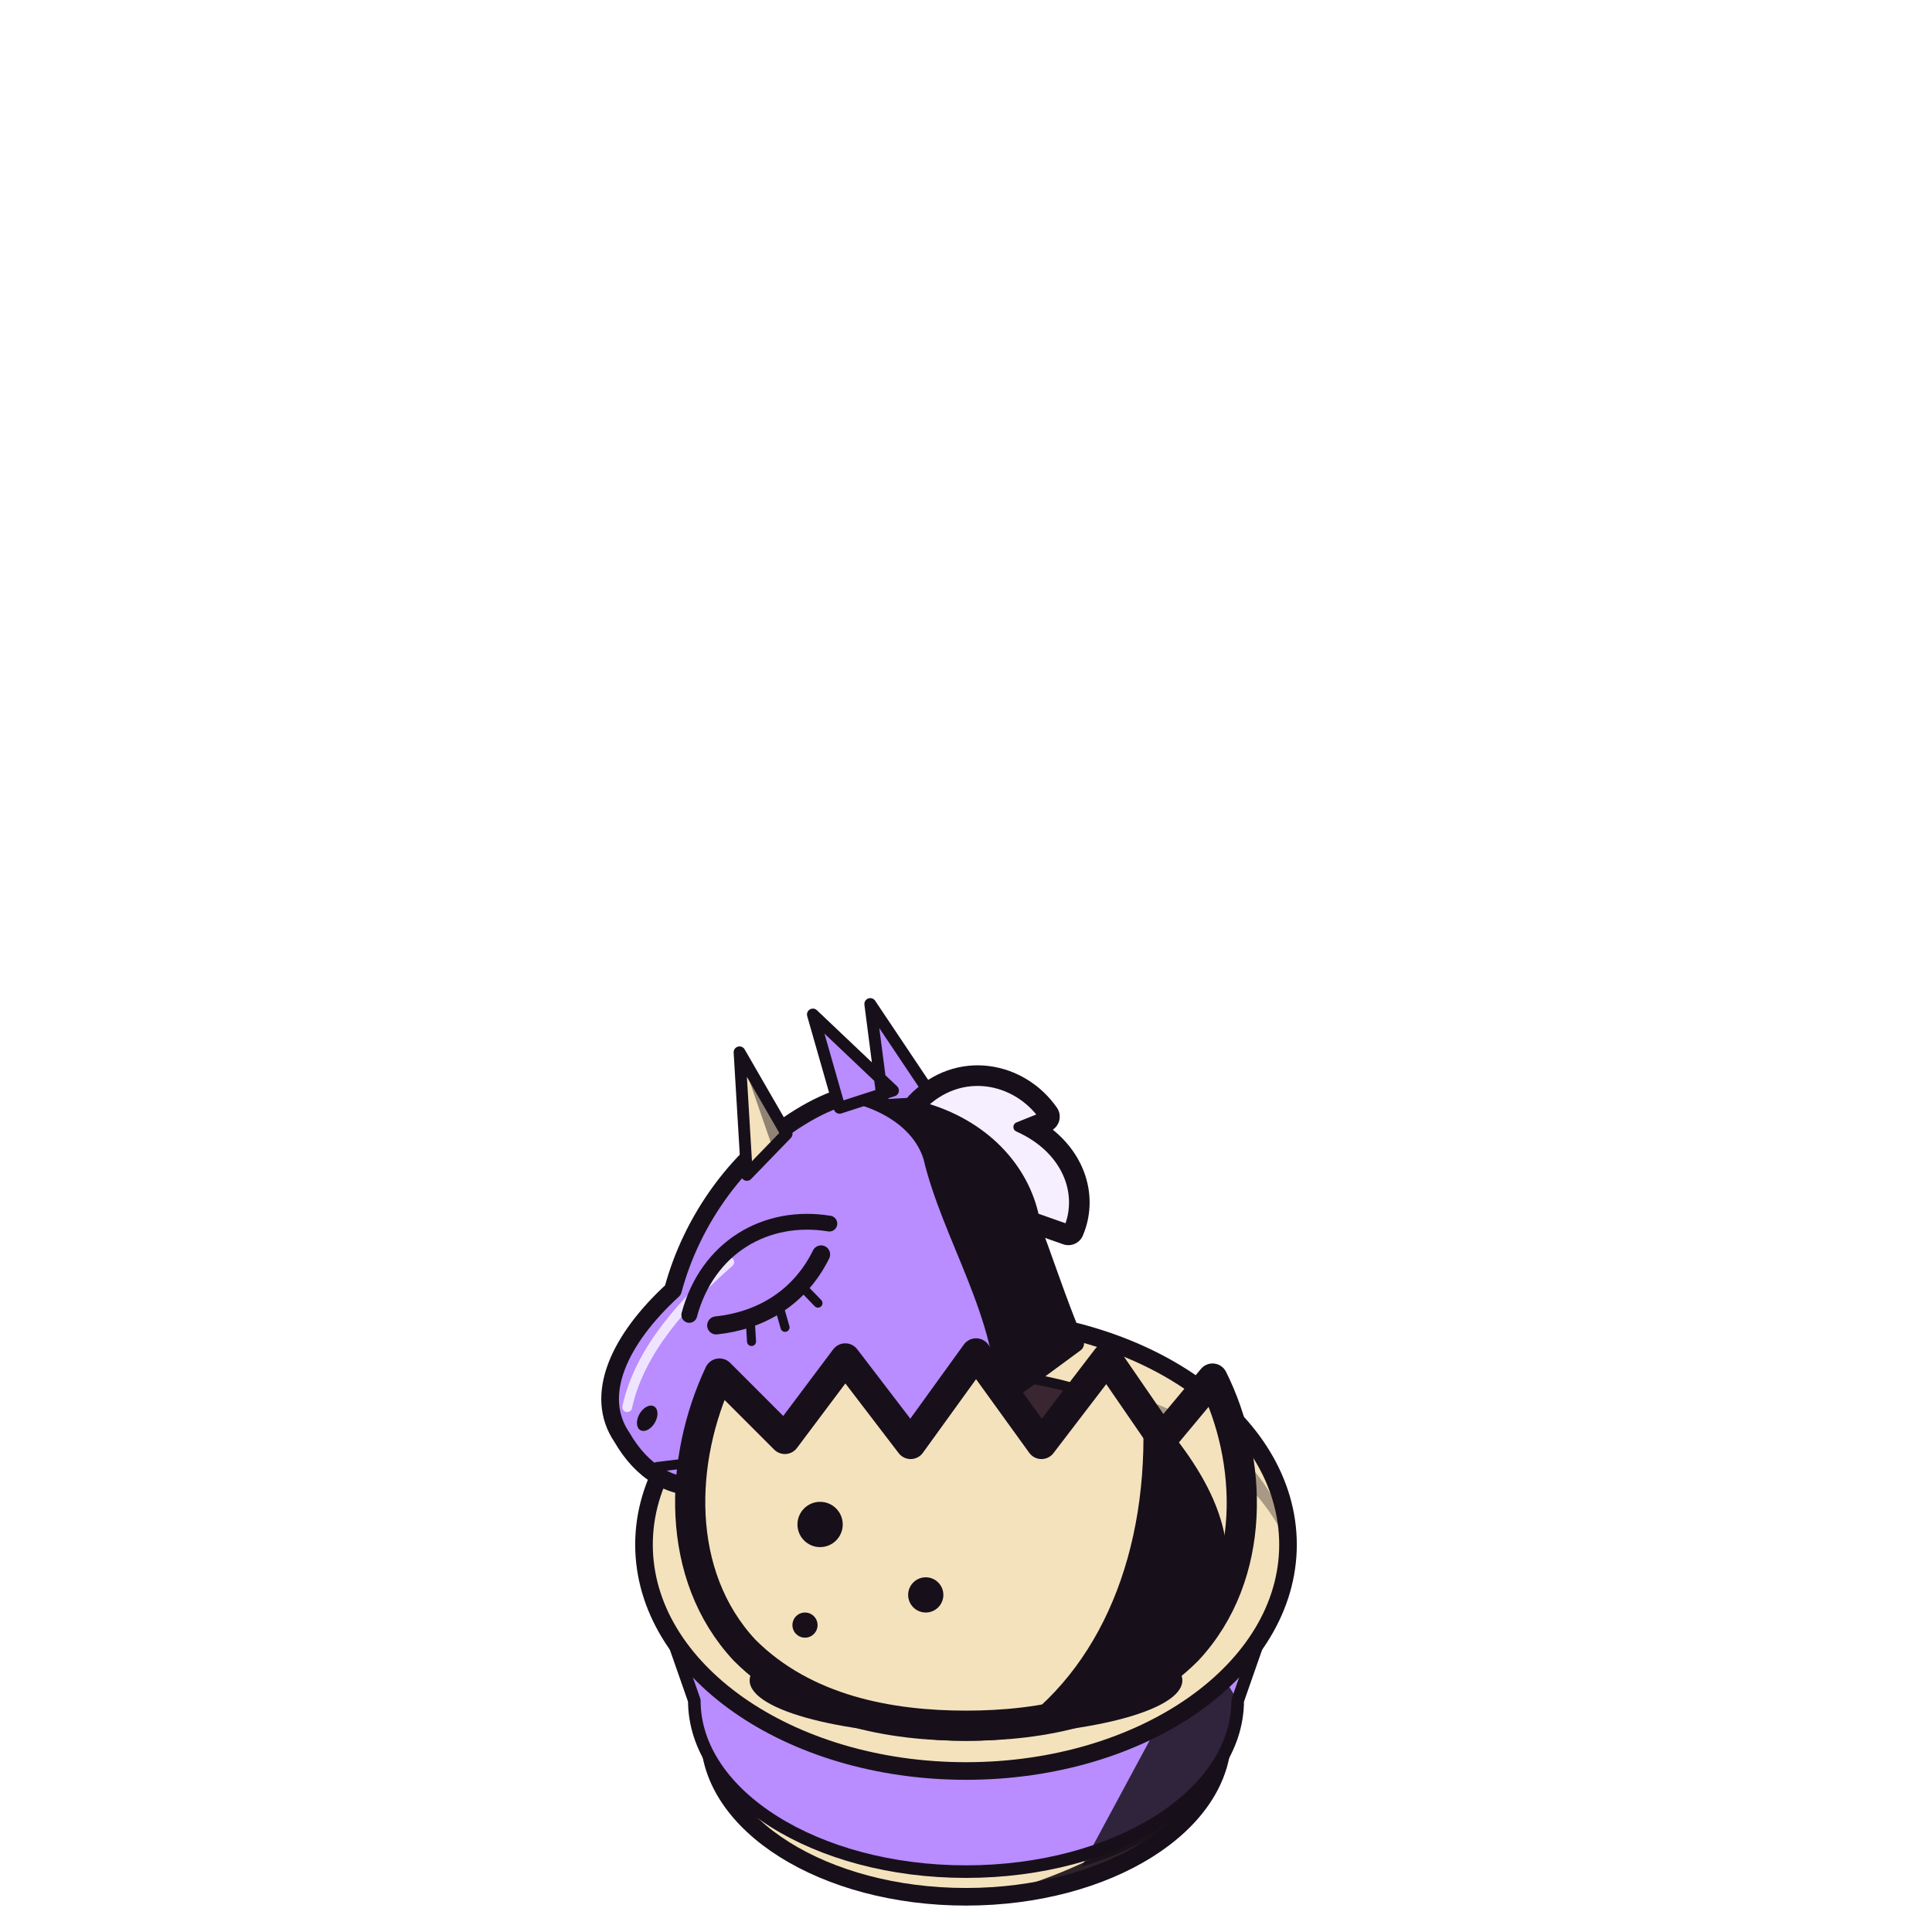
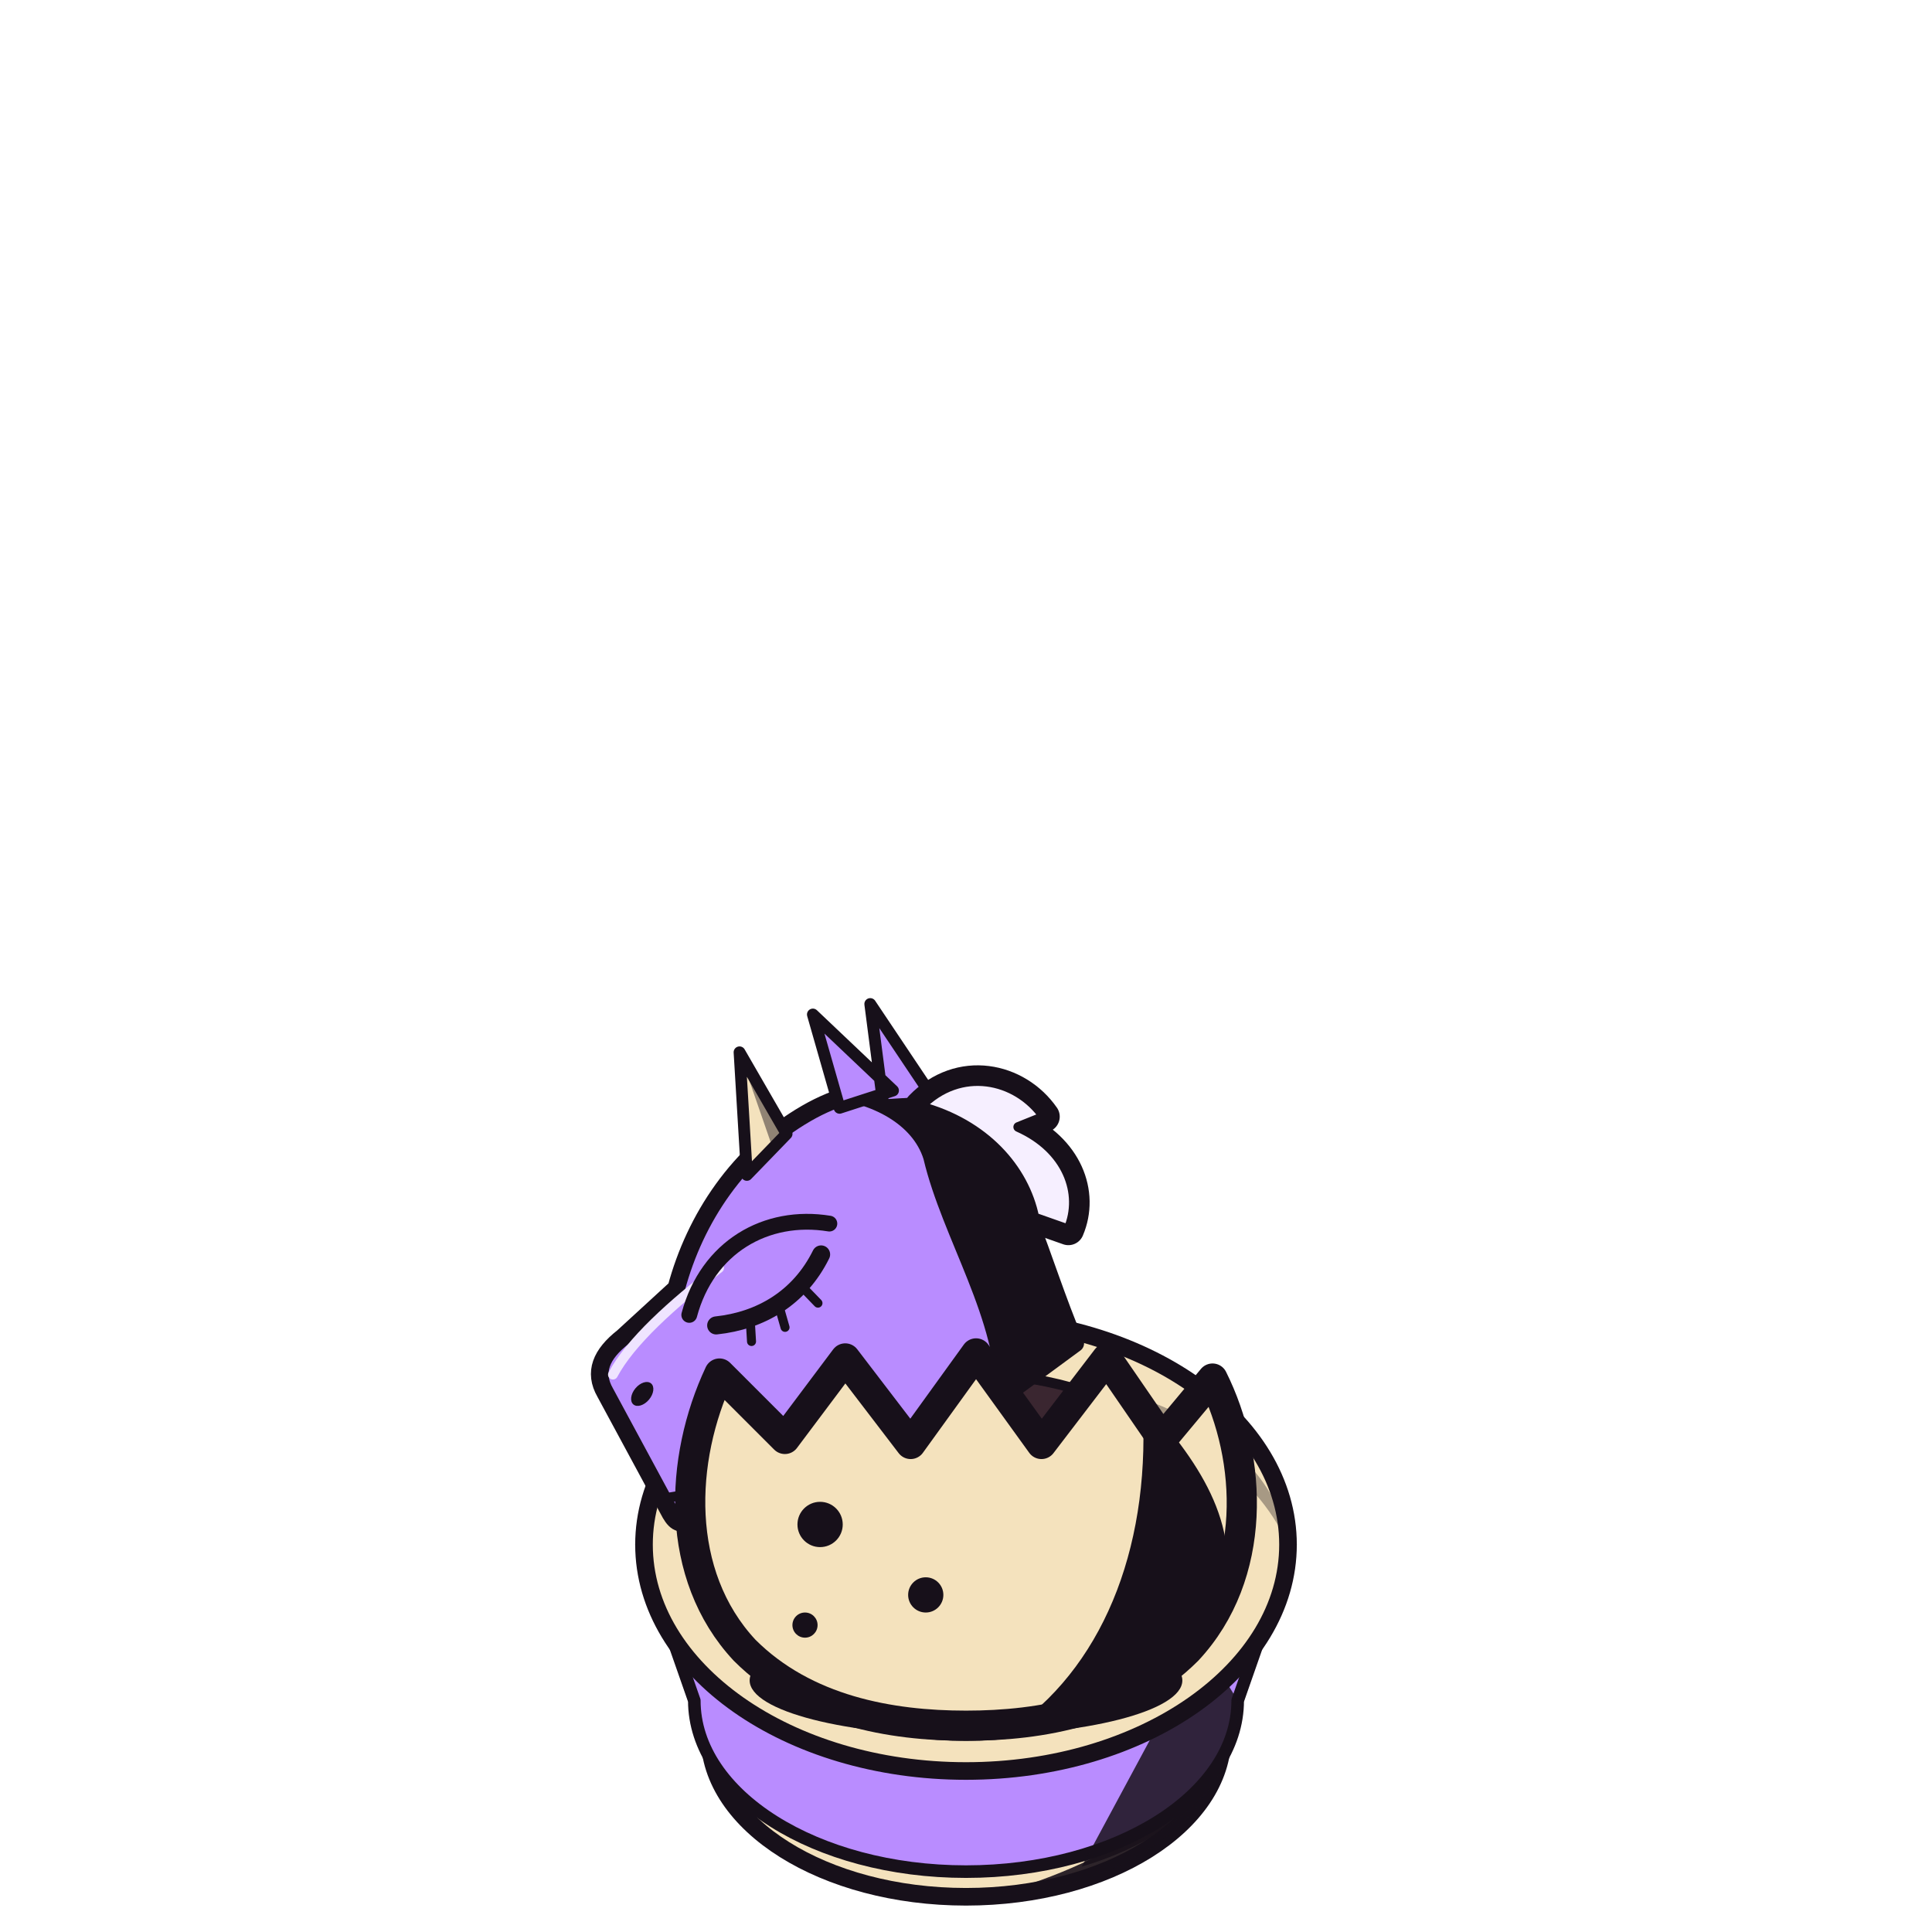
<svg xmlns="http://www.w3.org/2000/svg" viewBox="0 0 768 768" width="768" height="768">
  <path d="M256,614 L282,690 A102,64 0 0 0 486,690 L512,614 Z" fill="#f4e2bd" stroke="#17101a" stroke-width="7" stroke-linejoin="round" />
  <path d="M498,614 L486,690 A102,64 0 0 1 392,754 C440,742 478,716 486,690 Z" fill="#17101a" opacity=".9" />
  <path d="M262,636 L276,676 A108,68 0 0 0 492,676 L506,636 A128,90 0 0 1 262,636 Z" fill="#b98cff" stroke="#17101a" stroke-width="5" stroke-linejoin="round" />
  <path d="M470,640 L492,676 A108,68 0 0 1 430,742 L458,690 Z" fill="#17101a" opacity=".85" />
  <ellipse cx="384" cy="614" rx="128" ry="90" fill="#f4e2bd" stroke="#17101a" stroke-width="7" />
  <ellipse cx="384" cy="618" rx="108" ry="72" fill="#3a2630" stroke="#17101a" stroke-width="4" />
  <path d="M424,554 A128,90 0 0 1 512,614 A108,72 0 0 0 454,556 Z" fill="#17101a" opacity=".35" />
  <ellipse cx="384" cy="668" rx="86" ry="22" fill="#17101a" />
  <g transform="translate(104 222) scale(.78) rotate(-30 380 420)">
-     <path d="M196,346 C194,320 220,302 256,294 C282,268 320,250 360,250 C396,250 424,268 430,298 C440,332 426,372 420,420 L330,430 C292,418 250,402 222,390 C204,382 196,366 196,346 Z" fill="#b98cff" stroke="#17101a" stroke-width="9" stroke-linejoin="round" />
+     <path d="M198,392 L200,322 C200,310 208,304 222,302 L258,294 C284,268 320,250 360,250 C396,250 424,268 430,298 C440,332 426,372 420,420 L330,430 C292,418 250,404 222,402 L206,400 C200,400 198,398 198,392 Z" fill="#b98cff" stroke="#17101a" stroke-width="9" stroke-linejoin="round" />
    <path d="M372,248 C402,248 424,266 430,296 C440,330 426,372 420,420 L370,426 C392,390 388,340 400,300 C404,282 392,262 372,248 Z" fill="#17101a" />
-     <path d="M206,334 C226,312 258,302 288,296" fill="none" stroke="#efe4ff" stroke-width="5" stroke-linecap="round" />
+     <path d="M208,316 C224,306 252,300 282,296" fill="none" stroke="#efe4ff" stroke-width="5" stroke-linecap="round" />
    <g transform="translate(296 316)">
      <g transform="scale(1.15)">
        <path d="M-26,4 C-8,12 12,12 30,0" fill="none" stroke="#17101a" stroke-width="8" stroke-linecap="round" />
        <path d="M-12,10 L-16,18 M2,12 L0,20 M16,10 L18,18" stroke="#17101a" stroke-width="4" stroke-linecap="round" />
        <path d="M-34,-6 C-12,-28 18,-28 40,-10" fill="none" stroke="#17101a" stroke-width="7" stroke-linecap="round" />
      </g>
    </g>
-     <ellipse cx="212" cy="344" rx="7" ry="4.5" fill="#17101a" transform="rotate(-30 212 344)" />
-     <path d="M204,368 C228,378 242,386 252,384" fill="none" stroke="#17101a" stroke-width="5" stroke-linecap="round" />
+     <ellipse cx="216" cy="332" rx="7" ry="4.5" fill="#17101a" transform="rotate(-20 216 332)" />
+     <path d="M200,384 C225,394 240,390 250,388" fill="none" stroke="#17101a" stroke-width="5" stroke-linecap="round" />
    <path d="M376,256 L388,208 L404,262 Z M396,266 L416,218 L420,278 Z" fill="#b98cff" stroke="#17101a" stroke-width="6" stroke-linejoin="round" />
    <path d="M318,262 L346,254 L346,206 Z" fill="#f4e2bd" stroke="#17101a" stroke-width="6" stroke-linejoin="round" />
    <path d="M336,258 L346,254 L346,206 Z" fill="#17101a" opacity=".45" />
    <path d="M412,276 C440,268 462,288 464,312 L450,310 C466,332 462,356 446,368 L434,354 C442,330 436,300 412,276 Z" fill="none" stroke="#17101a" stroke-width="16" stroke-linejoin="round" />
    <path d="M412,276 C440,268 462,288 464,312 L450,310 C466,332 462,356 446,368 L434,354 C442,330 436,300 412,276 Z" fill="#f6efff" stroke="#17101a" stroke-width="5" stroke-linejoin="round" />
  </g>
  <path d="M286,546 L312,572 L336,540 L362,574 L388,538 L414,574 L440,540 L462,572 L482,548 C498,580 500,626 472,656 C448,680 414,686 384,686 C354,686 320,680 296,656 C268,626 270,580 286,546 Z" fill="#f4e2bd" stroke="#17101a" stroke-width="12" stroke-linejoin="round" />
  <path d="M454,556 C476,580 494,606 486,636 C476,668 440,684 404,686 C440,660 458,612 454,556 Z" fill="#17101a" />
  <circle cx="326" cy="606" r="9" fill="#17101a" />
  <circle cx="368" cy="634" r="7" fill="#17101a" />
  <circle cx="320" cy="646" r="5" fill="#17101a" />
</svg>
